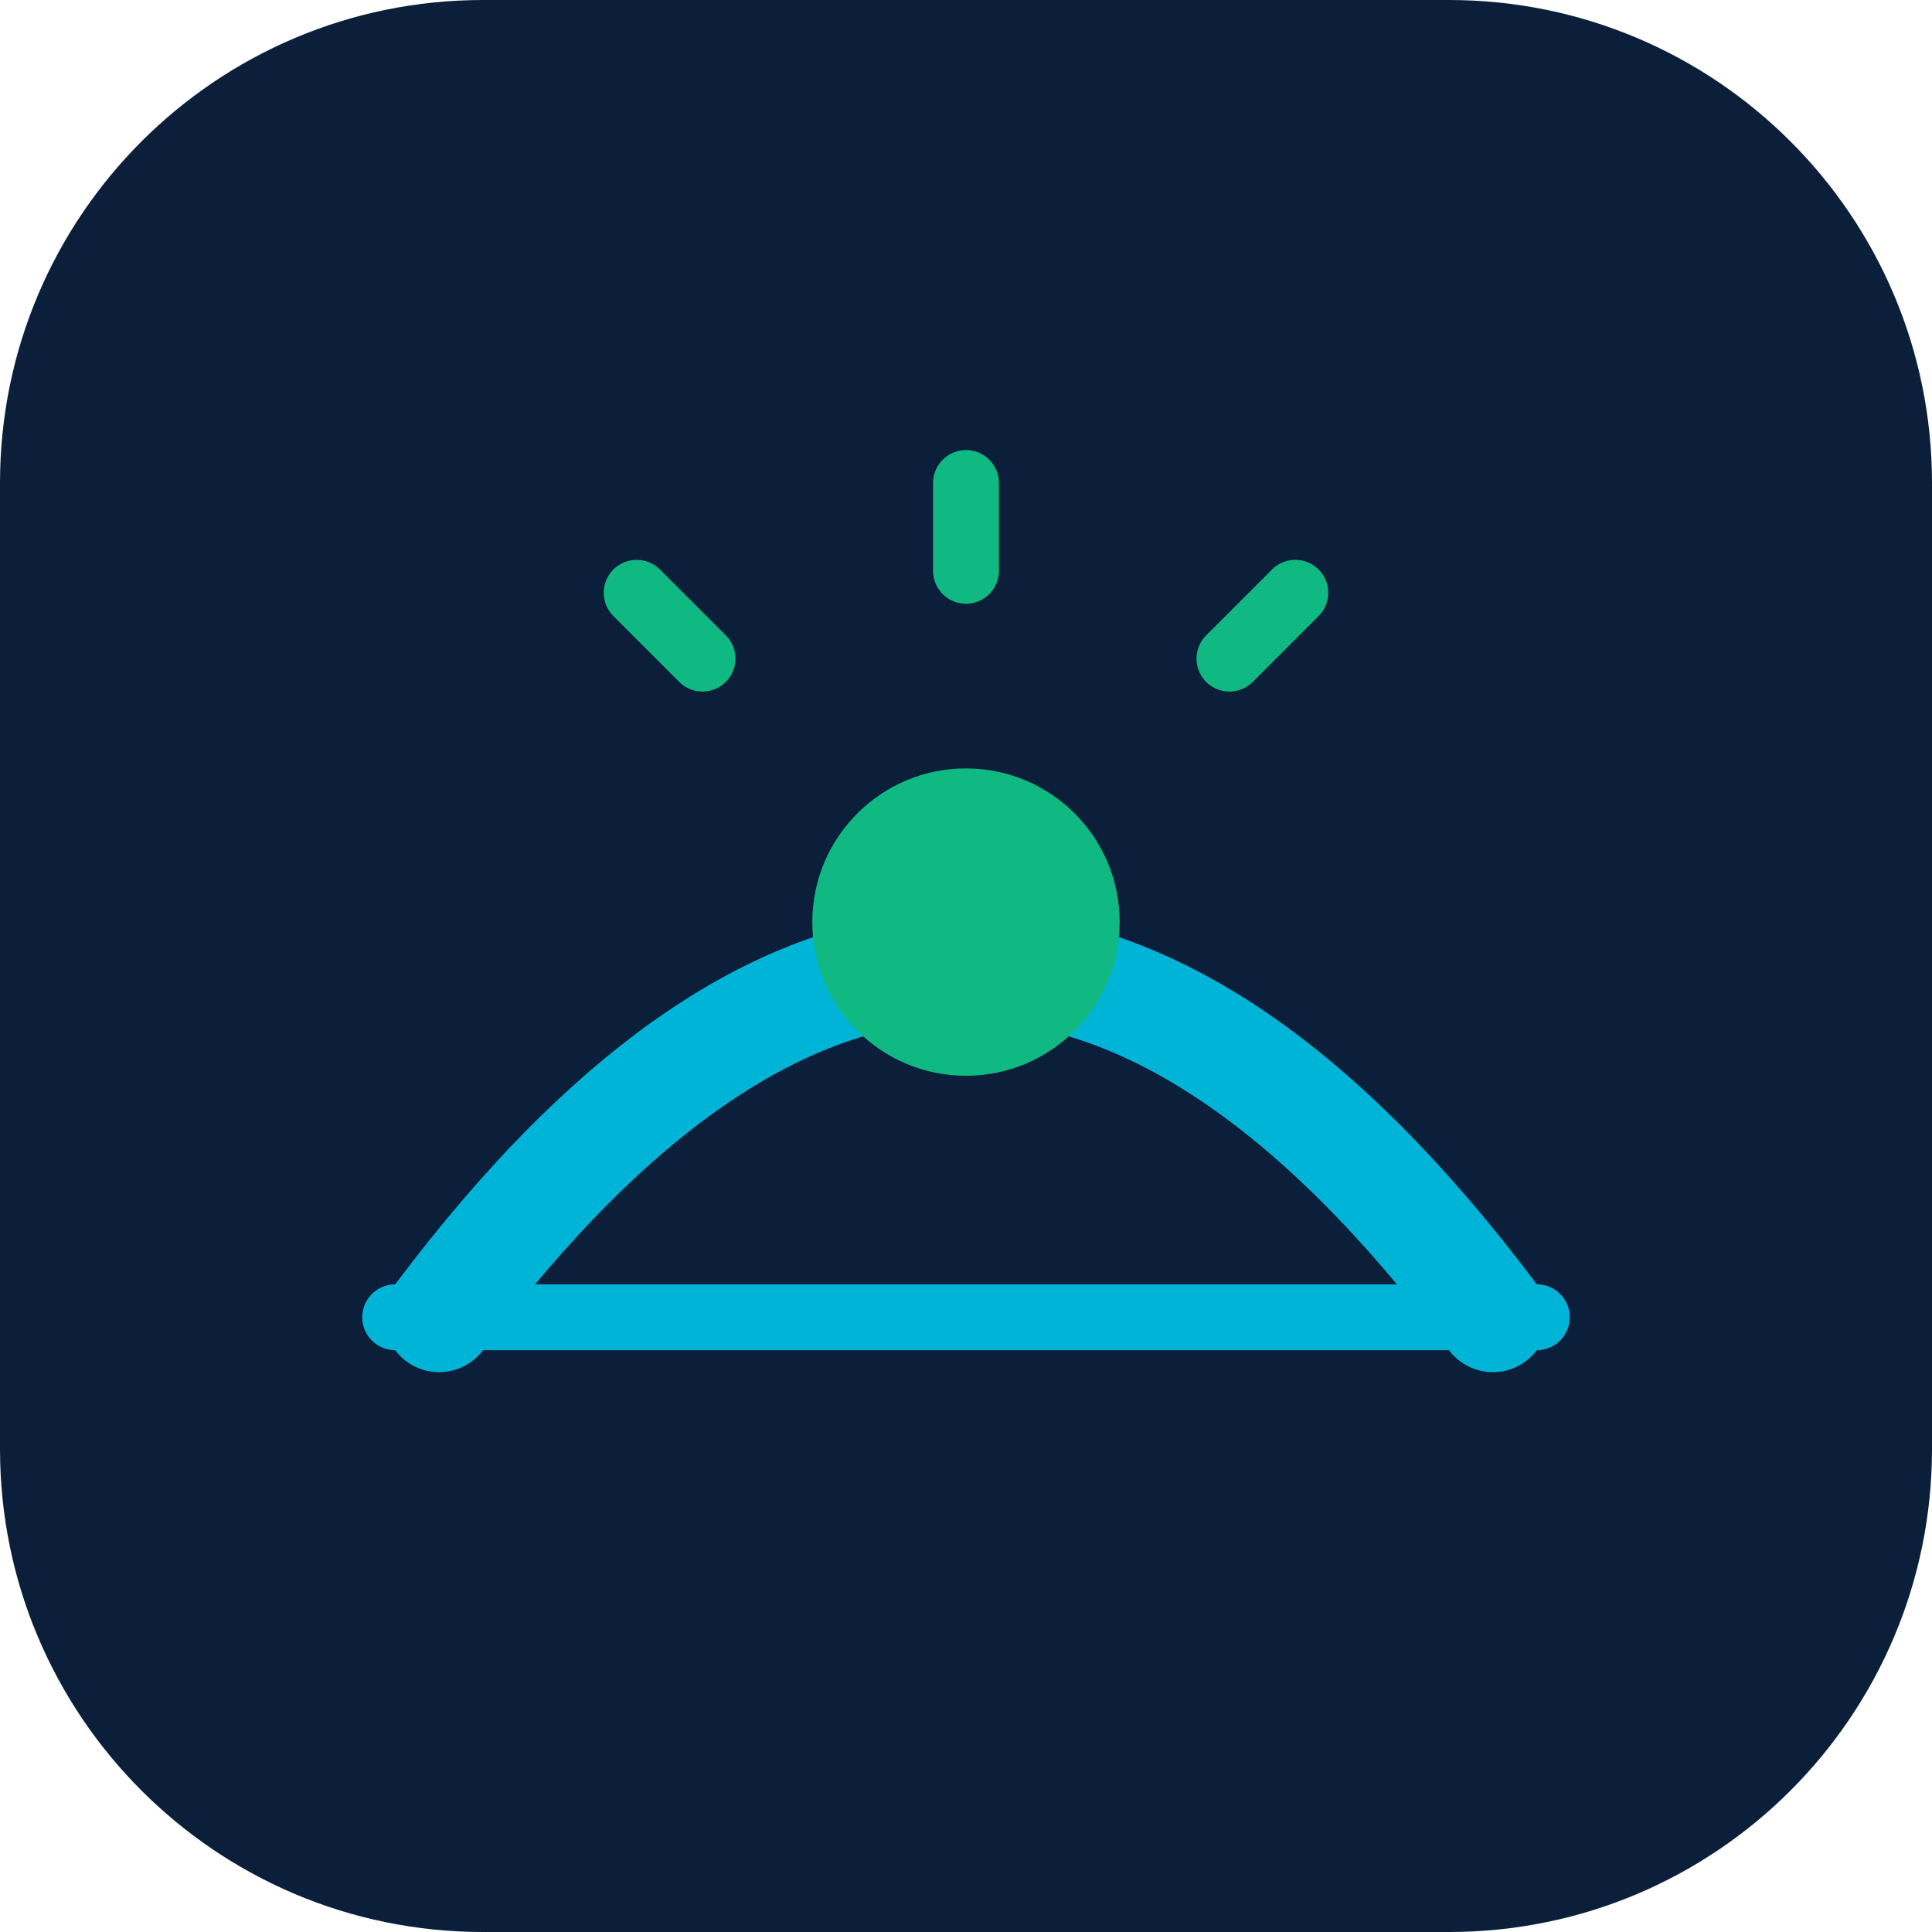
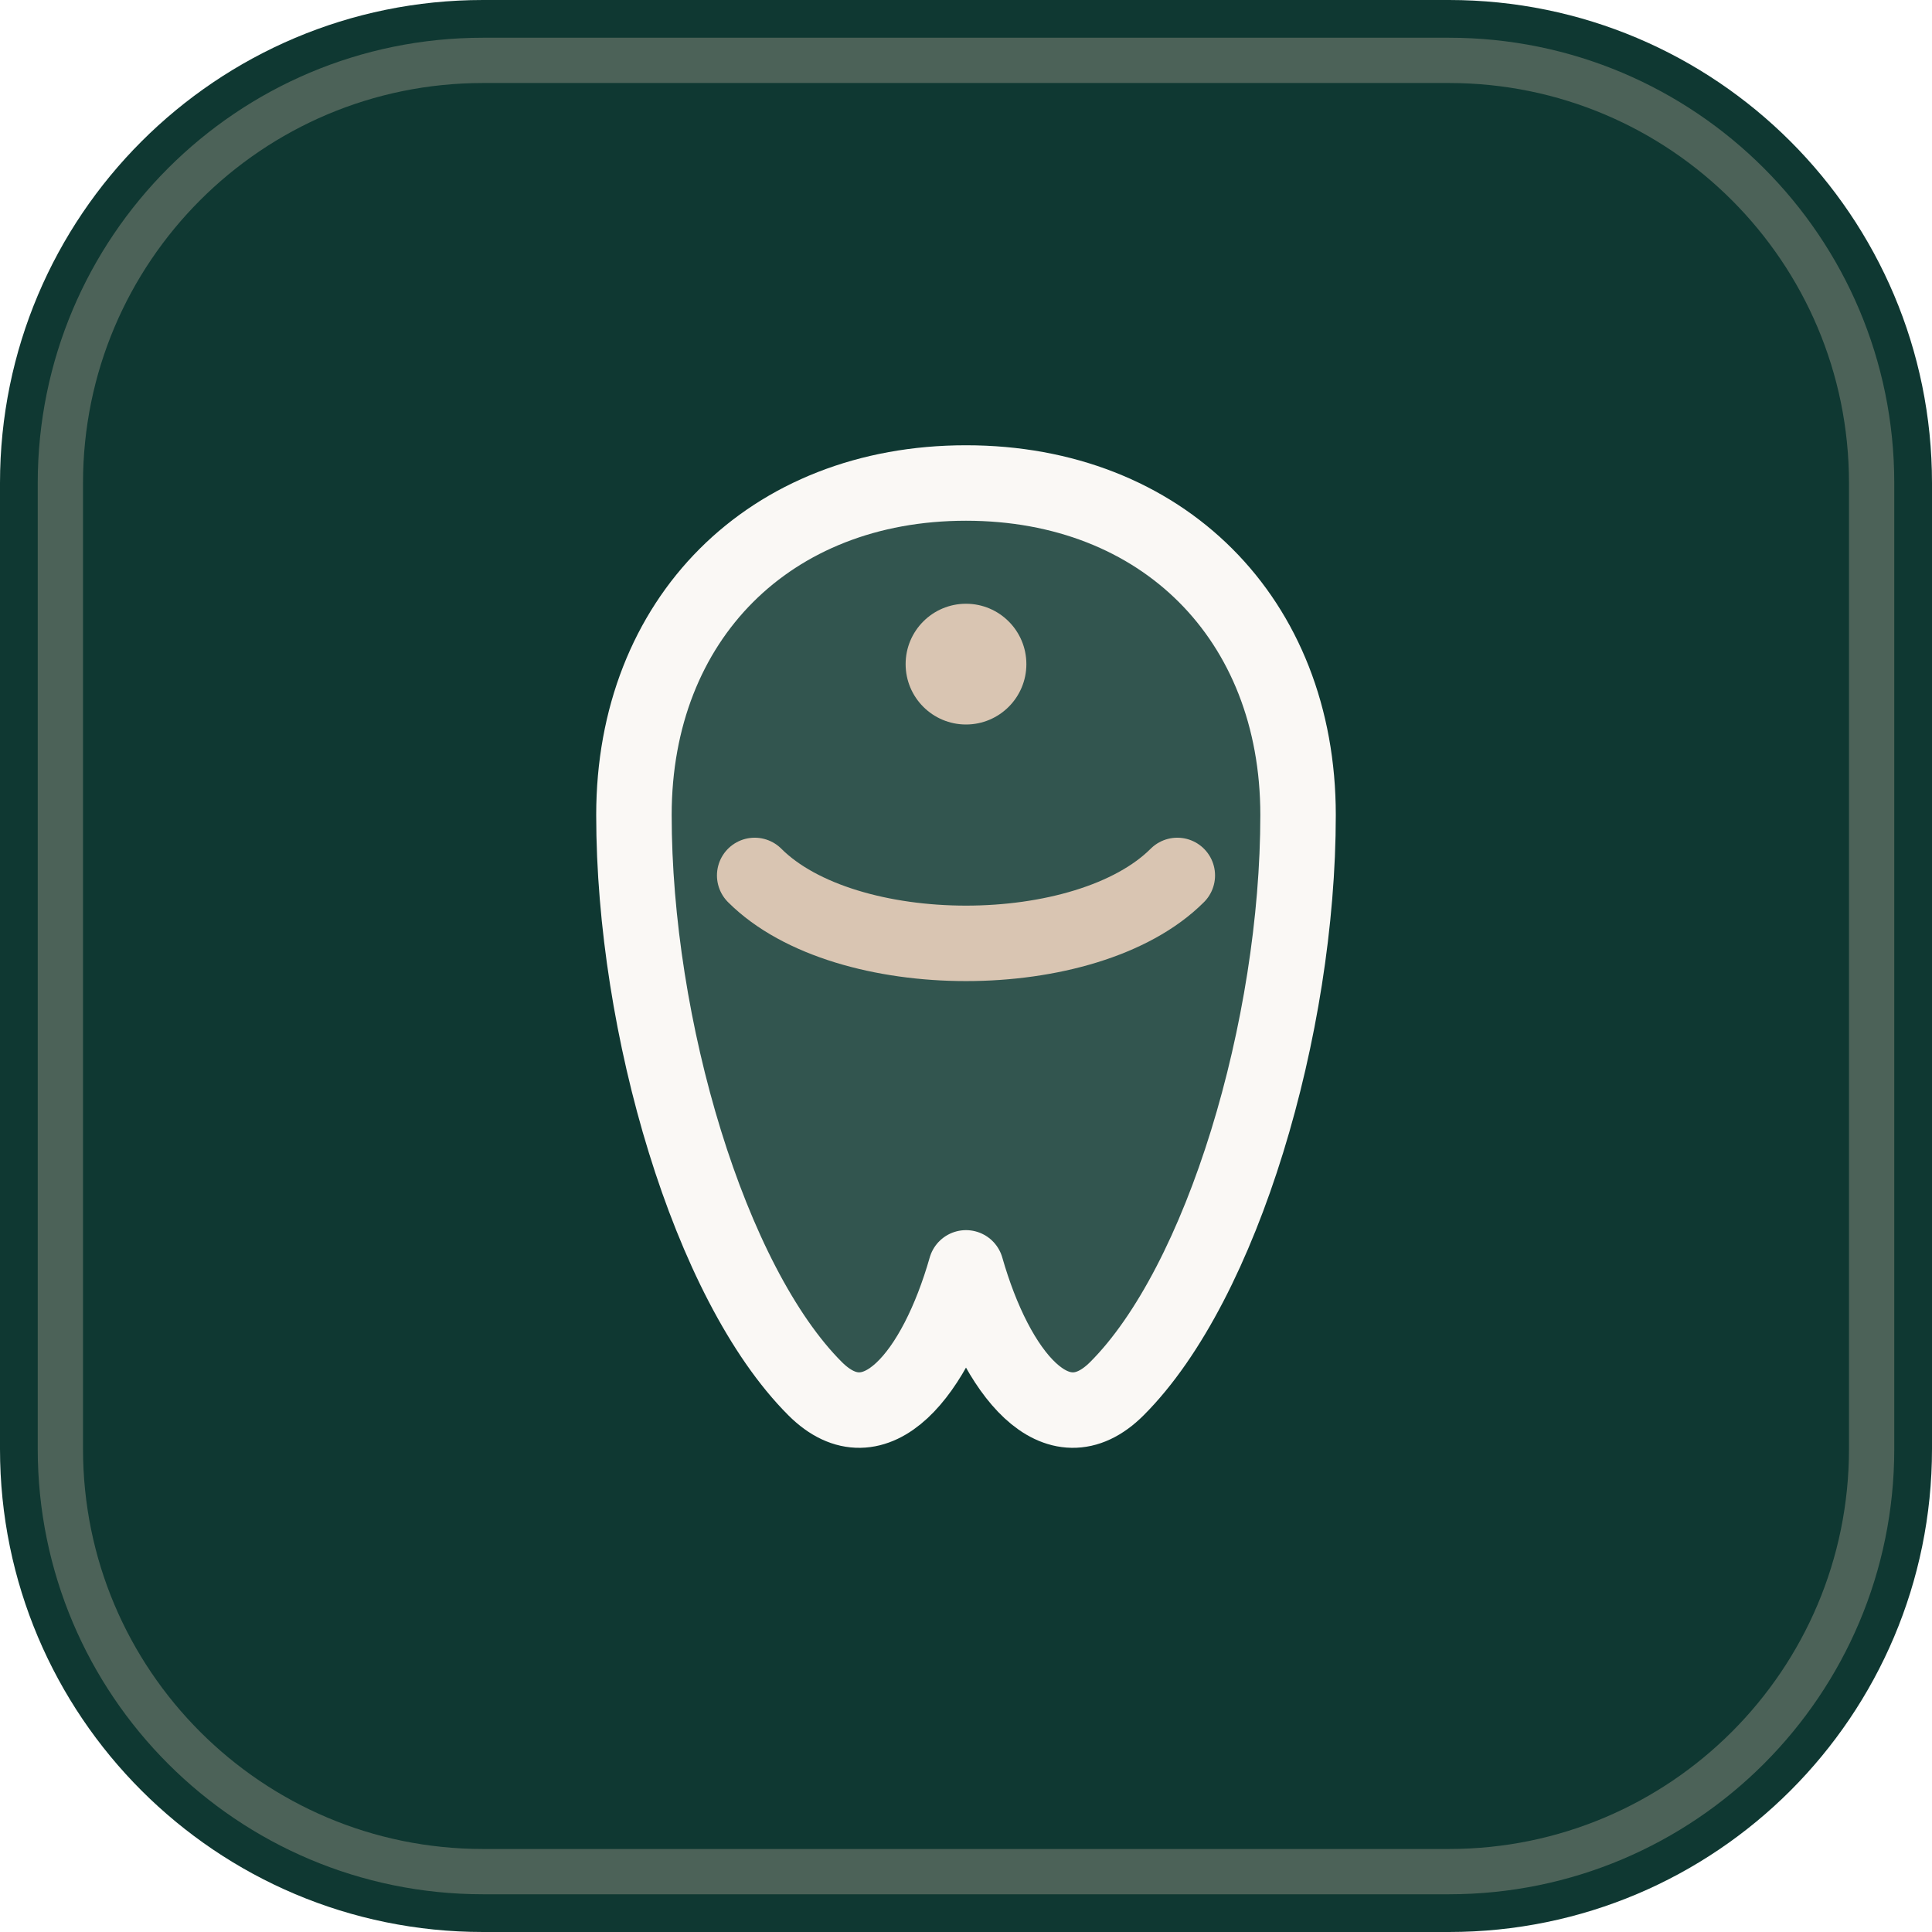
- <svg xmlns="http://www.w3.org/2000/svg" viewBox="0 0 44 44" fill="none">
-   <rect width="44" height="44" rx="11" fill="#0B1F3A" />
-   <path d="M10 30 Q22 14 34 30" stroke="#00B4D8" stroke-width="2.5" stroke-linecap="round" fill="none" />
-   <line x1="9" y1="30" x2="35" y2="30" stroke="#00B4D8" stroke-width="1.5" stroke-linecap="round" />
-   <circle cx="22" cy="21" r="3.5" fill="#10B981" />
-   <line x1="22" y1="13" x2="22" y2="11" stroke="#10B981" stroke-width="1.5" stroke-linecap="round" />
-   <line x1="28" y1="15" x2="29.5" y2="13.5" stroke="#10B981" stroke-width="1.5" stroke-linecap="round" />
-   <line x1="16" y1="15" x2="14.5" y2="13.5" stroke="#10B981" stroke-width="1.5" stroke-linecap="round" />
+ <svg xmlns="http://www.w3.org/2000/svg" viewBox="0 0 64 64" fill="none">
+   <rect width="64" height="64" rx="16" fill="#0F3832" />
+   <rect x="2" y="2" width="60" height="60" rx="14" stroke="#D9C5B2" stroke-opacity="0.3" stroke-width="1.5" />
+   <g transform="translate(12, 11)">
+     <path d="M20 5C13.5 5 9 9.5 9 16C9 23 11.5 31.5 15 35C17 37 19 34.5 20 31C21 34.5 23 37 25 35C28.5 31.5 31 23 31 16C31 9.5 26.5 5 20 5Z" fill="#FAF8F5" fill-opacity="0.15" stroke="#FAF8F5" stroke-width="2.5" stroke-linecap="round" stroke-linejoin="round" />
+     <path d="M13 18C16 21 24 21 27 18" stroke="#D9C5B2" stroke-width="2.5" stroke-linecap="round" />
+     <circle cx="20" cy="11" r="2" fill="#D9C5B2" />
+   </g>
</svg>
